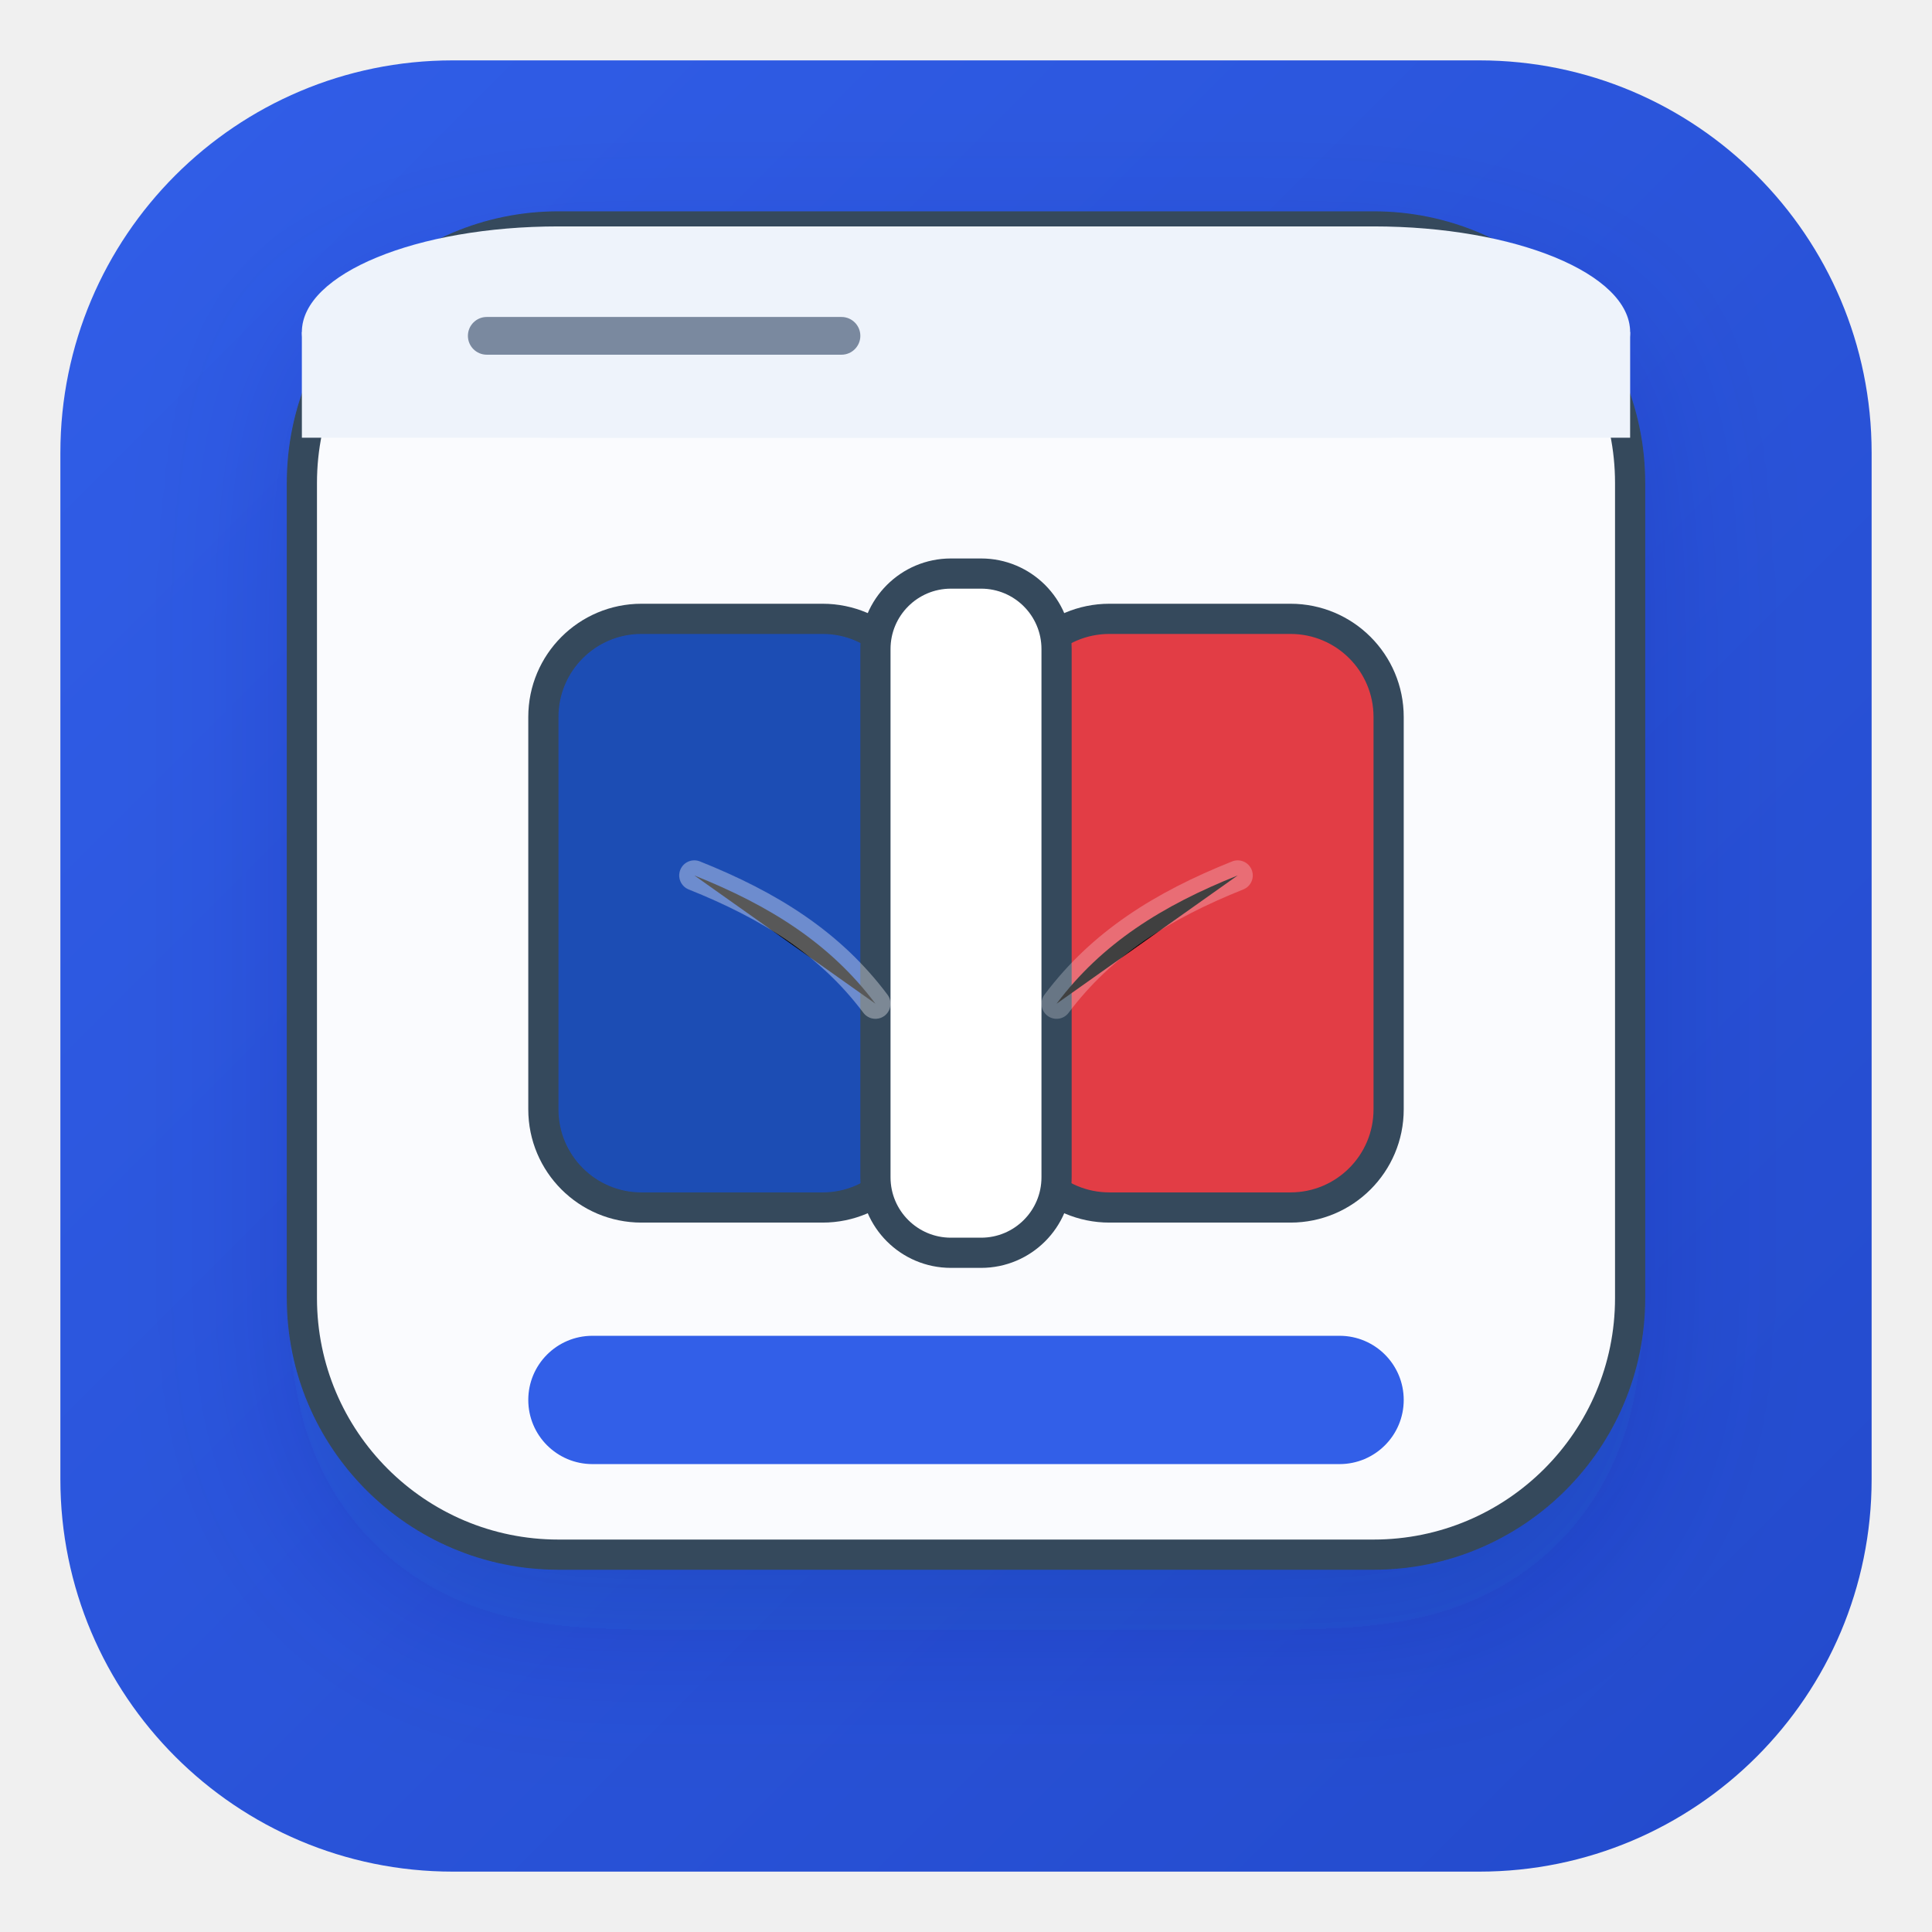
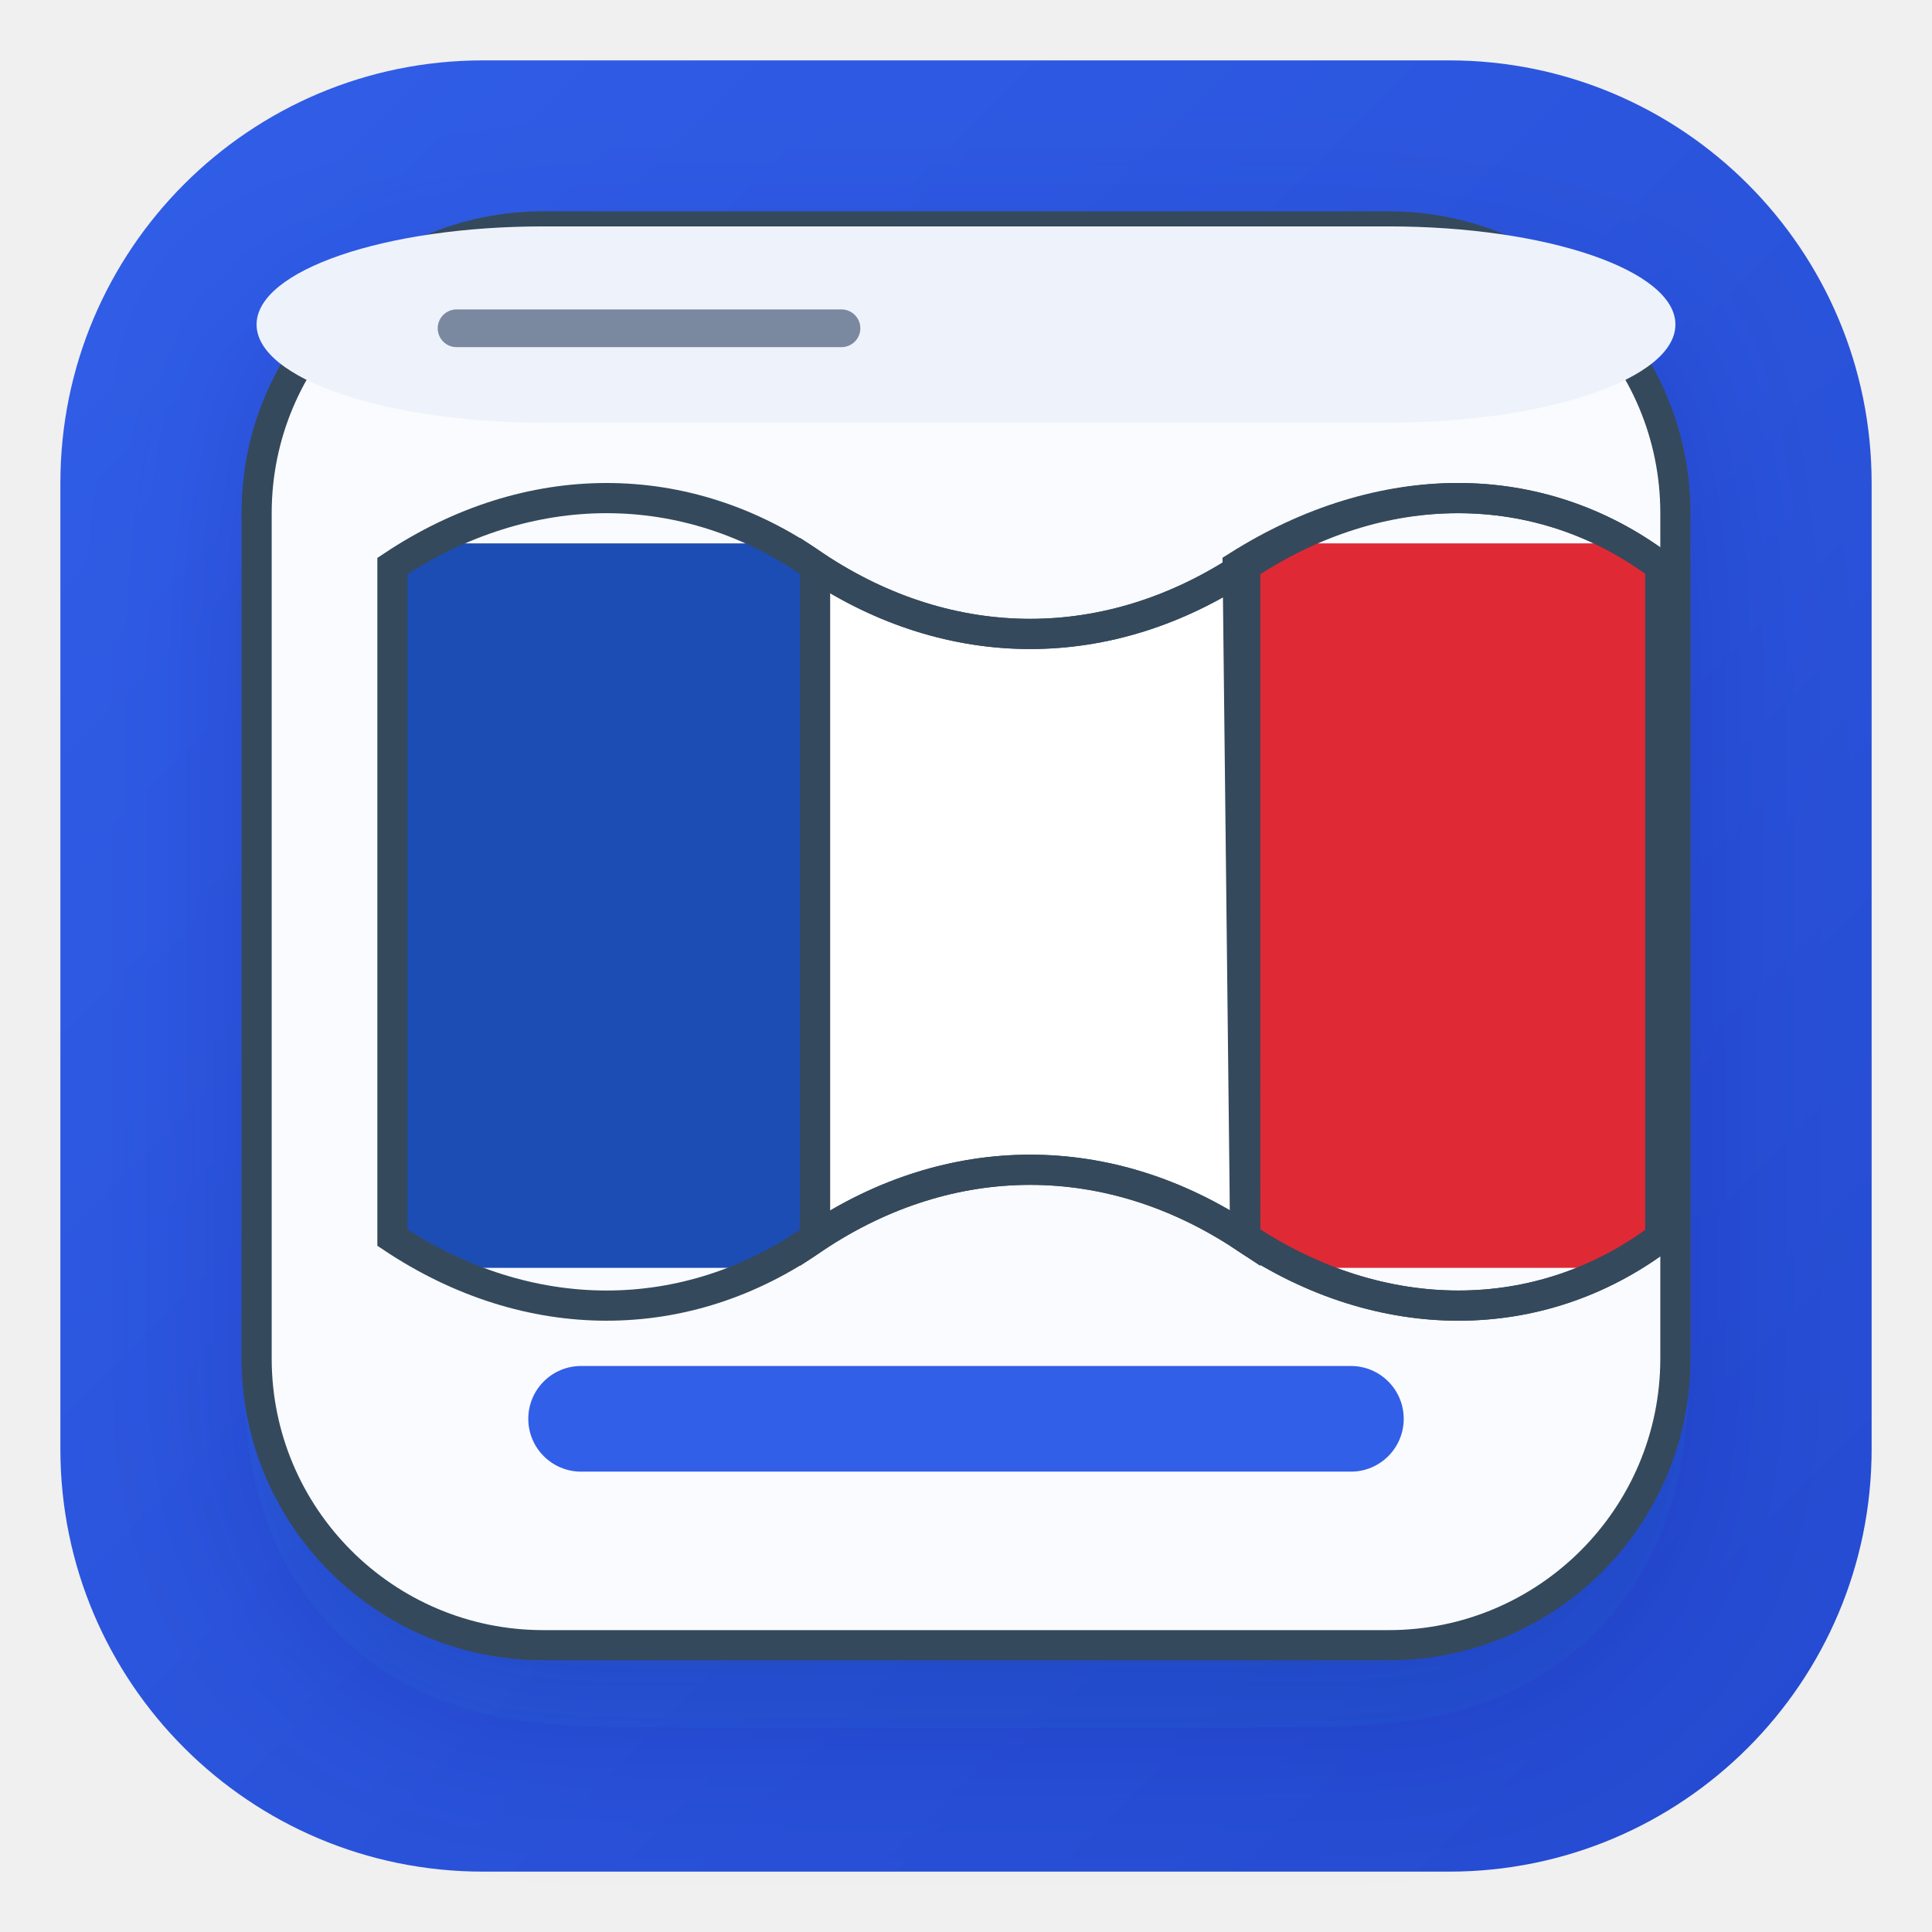
<svg xmlns="http://www.w3.org/2000/svg" viewBox="0 0 256 256" role="img" aria-labelledby="title desc">
  <defs>
    <linearGradient id="bg" x1="0" x2="1" y1="0" y2="1">
      <stop offset="0%" stop-color="#315EE8" />
-       <stop offset="100%" stop-color="#234ACC" />
+       <stop offset="100%" stop-color="#244AD0" />
    </linearGradient>
    <filter id="shadow" x="-20%" y="-20%" width="140%" height="160%">
-       <feDropShadow dx="0" dy="8" stdDeviation="10" flood-color="#17307A" flood-opacity=".18" />
+       <feDropShadow dx="0" dy="9" stdDeviation="10" flood-color="#17307A" flood-opacity=".18" />
    </filter>
+     <clipPath id="flagShape">
+       <path d="M52 75                C70 63, 91 63, 108 75                C126 87, 147 87, 165 75                C183 63, 204 63, 220 75                L220 164                C204 176, 183 176, 165 164                C147 152, 126 152, 108 164                C91 176, 70 176, 52 164 Z" />
+     </clipPath>
  </defs>
-   <rect x="8" y="8" width="240" height="240" rx="52" fill="url(#bg)" />
+   <rect x="8" y="8" width="240" height="240" rx="56" fill="url(#bg)" />
  <g filter="url(#shadow)">
-     <rect x="40" y="30" width="176" height="176" rx="34" fill="#FAFBFE" stroke="#34485C" stroke-width="4" />
-     <rect x="40" y="30" width="176" height="28" rx="34" fill="#EEF3FB" />
-     <rect x="40" y="44" width="176" height="14" fill="#EEF3FB" />
-     <rect x="62" y="42" width="52" height="5" rx="2.5" fill="#7A899F" />
-     <g>
-       <rect x="72" y="82" width="50" height="78" rx="13" fill="#1F4EB4" stroke="#34485C" stroke-width="4" />
-       <rect x="134" y="82" width="50" height="78" rx="13" fill="#E23C45" stroke="#34485C" stroke-width="4" />
-       <rect x="116" y="76" width="24" height="90" rx="10" fill="#FFFFFF" stroke="#34485C" stroke-width="4" />
+     <rect x="34" y="30" width="188" height="188" rx="38" fill="#FAFBFE" stroke="#34485C" stroke-width="4" />
+     <rect x="34" y="30" width="188" height="26" rx="38" fill="#EEF3FB" />
+     <rect x="58" y="41" width="56" height="5" rx="2.5" fill="#7A899F" />
+     <g clip-path="url(#flagShape)">
+       <rect x="52" y="72" width="56" height="96" fill="#1F4EB4" />
+       <rect x="108" y="72" width="56" height="96" fill="#FFFFFF" />
+       <rect x="164" y="72" width="56" height="96" fill="#DF2935" />
    </g>
-     <rect x="70" y="177" width="116" height="17" rx="8.5" fill="#315EE8" />
-     <path d="M92 116c10 4 18 9 24 17" stroke="#FFFFFF" stroke-opacity=".35" stroke-width="4" stroke-linecap="round" />
-     <path d="M164 116c-10 4-18 9-24 17" stroke="#FFFFFF" stroke-opacity=".25" stroke-width="4" stroke-linecap="round" />
+     <path d="M52 75              C70 63, 91 63, 108 75              C126 87, 147 87, 165 75              C183 63, 204 63, 220 75              L220 164              C204 176, 183 176, 165 164              C147 152, 126 152, 108 164              C91 176, 70 176, 52 164 Z" fill="none" stroke="#34485C" stroke-width="4" />
+     <path d="M108 75              C126 87, 147 87, 165 75              L165 164              C147 152, 126 152, 108 164 Z" fill="none" stroke="#34485C" stroke-width="4" />
+     <path d="M164 75              C183 63, 204 63, 220 75              L220 164              C204 176, 183 176, 165 164 Z" fill="none" stroke="#34485C" stroke-width="4" />
+     <rect x="70" y="181" width="116" height="14" rx="7" fill="#315EE8" />
  </g>
</svg>
